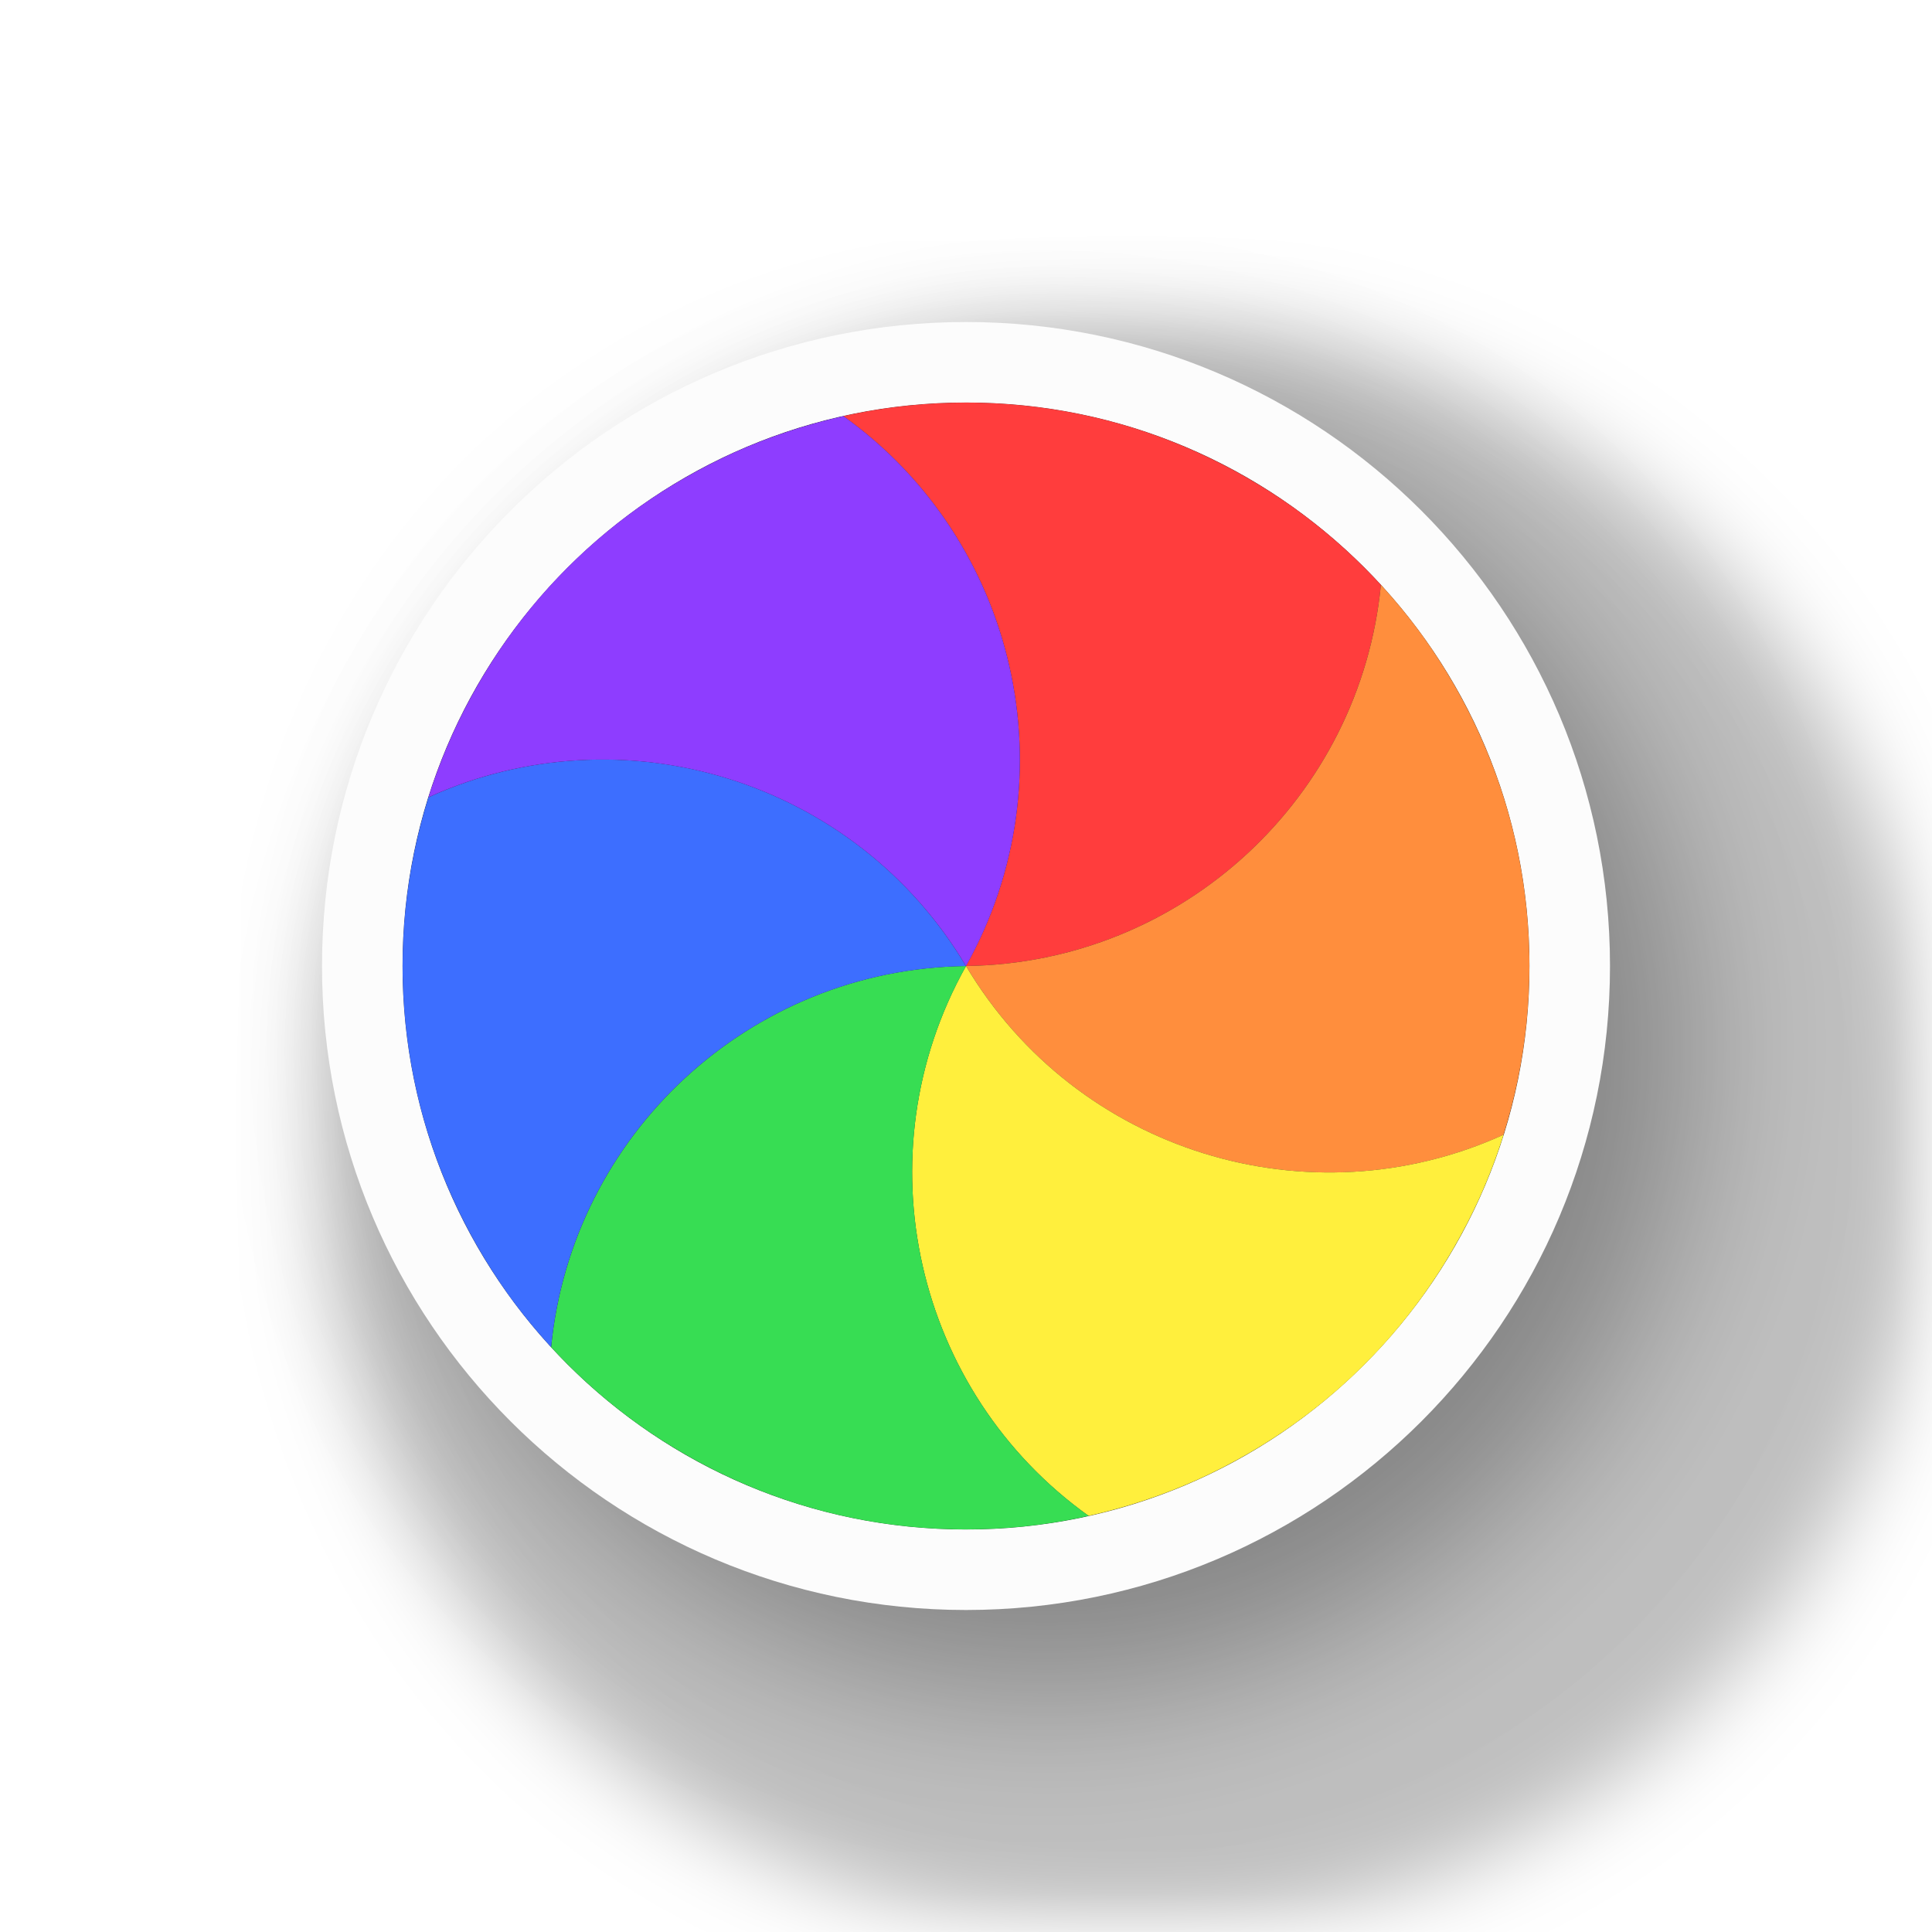
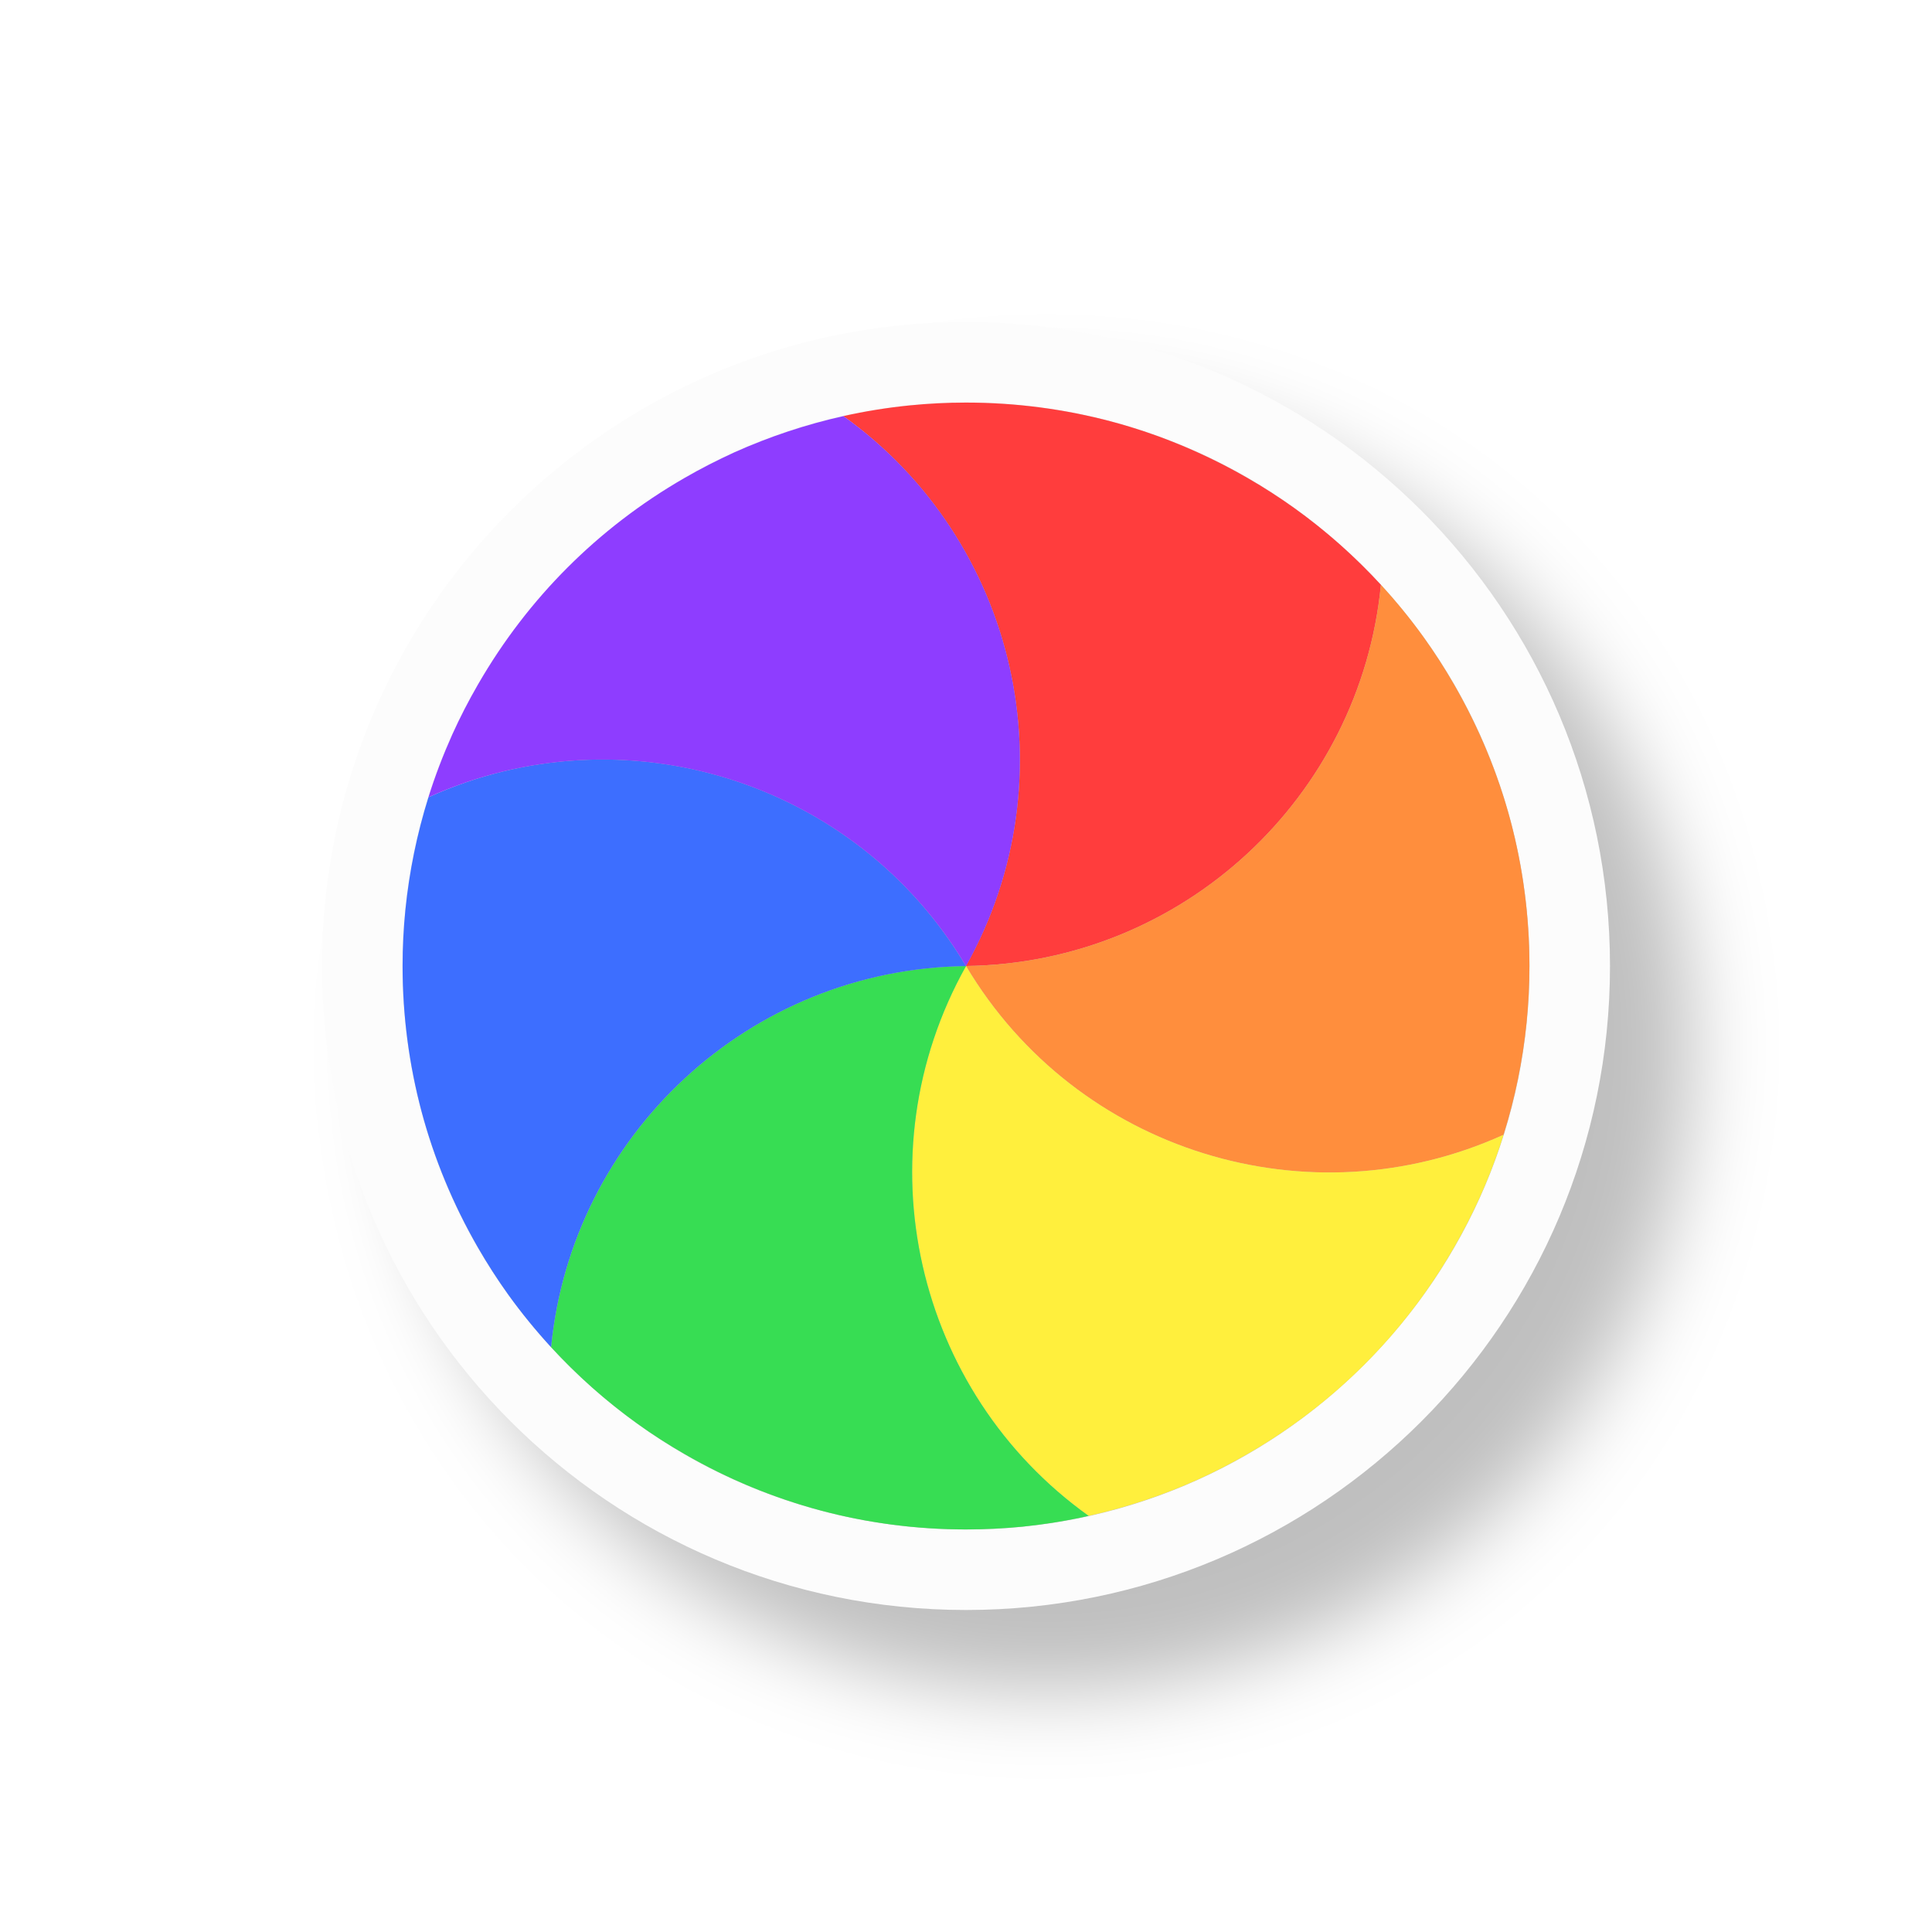
<svg xmlns="http://www.w3.org/2000/svg" width="24" height="24" viewBox="0 0 24 24" fill="none">
  <g filter="url(#filter0_d_103_502)">
-     <g filter="url(#filter1_d_103_502)">
-       <circle cx="12" cy="12" r="7" fill="#1B1B1B" />
-       <circle cx="12" cy="12" r="7.5" stroke="#FCFCFC" stroke-linejoin="round" />
-     </g>
+     <circle cx="12" cy="12" r="7.5" stroke="#FCFCFC" stroke-linejoin="round" />
    <path d="M10.476 5.169C10.748 5.108 11.023 5.064 11.301 5.036C11.531 5.013 11.764 5.001 12 5.001C12.626 5.001 13.234 5.084 13.812 5.238C14.389 5.393 14.957 5.626 15.499 5.939C15.704 6.057 15.9 6.184 16.087 6.318C16.475 6.597 16.832 6.915 17.154 7.265C16.898 9.901 14.694 11.965 11.999 12C13.316 9.65 12.63 6.708 10.476 5.169Z" fill="#FF3D3D" />
    <path d="M17.154 7.265C17.343 7.47 17.519 7.686 17.682 7.912C17.817 8.1 17.943 8.296 18.061 8.5C18.374 9.043 18.607 9.61 18.762 10.188C18.916 10.766 18.999 11.373 18.999 12C18.999 12.236 18.987 12.469 18.964 12.699C18.916 13.174 18.82 13.642 18.677 14.097C16.267 15.192 13.377 14.315 12 12C14.694 11.964 16.898 9.9 17.154 7.265Z" fill="#FF8E3D" />
    <path d="M18.678 14.096C18.595 14.362 18.495 14.623 18.381 14.877C18.286 15.087 18.179 15.295 18.061 15.499C17.748 16.042 17.373 16.527 16.95 16.95C16.527 17.373 16.042 17.748 15.499 18.061C15.295 18.179 15.087 18.286 14.877 18.381C14.442 18.577 13.988 18.727 13.523 18.831C11.369 17.292 10.684 14.35 12 12C13.378 14.315 16.268 15.192 18.678 14.096Z" fill="#FFEF3D" />
    <path d="M13.524 18.831C13.252 18.892 12.977 18.936 12.699 18.965C12.469 18.987 12.236 18.999 12 18.999C11.374 18.999 10.766 18.917 10.188 18.762C9.611 18.607 9.043 18.375 8.501 18.061C8.296 17.943 8.1 17.817 7.913 17.682C7.525 17.403 7.168 17.085 6.846 16.735C7.102 14.1 9.306 12.035 12.001 12C10.684 14.351 11.37 17.292 13.524 18.831Z" fill="#37DD53" />
    <path d="M6.846 16.735C6.658 16.53 6.481 16.314 6.318 16.088C6.183 15.9 6.057 15.704 5.939 15.5C5.626 14.957 5.393 14.39 5.238 13.812C5.084 13.234 5.001 12.627 5.001 12C5.001 11.764 5.013 11.531 5.036 11.301C5.084 10.826 5.18 10.358 5.322 9.904C7.733 8.808 10.623 9.685 12 12.001C9.306 12.036 7.102 14.1 6.846 16.735Z" fill="#3D6EFF" />
    <path d="M5.322 9.904C5.405 9.638 5.505 9.378 5.619 9.123C5.714 8.913 5.821 8.705 5.939 8.501C6.252 7.958 6.627 7.473 7.05 7.05C7.473 6.627 7.958 6.252 8.501 5.939C8.705 5.821 8.913 5.715 9.123 5.619C9.558 5.424 10.012 5.273 10.477 5.169C12.631 6.708 13.316 9.65 12 12.001C10.622 9.685 7.732 8.809 5.322 9.904Z" fill="#8E3DFF" />
  </g>
  <defs>
    <filter id="filter0_d_103_502" x="0" y="0" width="26" height="26" filterUnits="userSpaceOnUse" color-interpolation-filters="sRGB">
      <feFlood flood-opacity="0" result="BackgroundImageFix" />
      <feColorMatrix in="SourceAlpha" type="matrix" values="0 0 0 0 0 0 0 0 0 0 0 0 0 0 0 0 0 0 127 0" result="hardAlpha" />
      <feOffset dx="1" dy="1" />
      <feGaussianBlur stdDeviation="0.5" />
      <feColorMatrix type="matrix" values="0 0 0 0 0 0 0 0 0 0 0 0 0 0 0 0 0 0 0.25 0" />
      <feBlend mode="normal" in2="BackgroundImageFix" result="effect1_dropShadow_103_502" />
      <feBlend mode="normal" in="SourceGraphic" in2="effect1_dropShadow_103_502" result="shape" />
    </filter>
-     <filter id="filter1_d_103_502" x="3" y="3" width="20" height="20" filterUnits="userSpaceOnUse" color-interpolation-filters="sRGB">
-       <feFlood flood-opacity="0" result="BackgroundImageFix" />
-       <feColorMatrix in="SourceAlpha" type="matrix" values="0 0 0 0 0 0 0 0 0 0 0 0 0 0 0 0 0 0 127 0" result="hardAlpha" />
-       <feOffset dx="1" dy="1" />
-       <feGaussianBlur stdDeviation="1" />
-       <feColorMatrix type="matrix" values="0 0 0 0 0 0 0 0 0 0 0 0 0 0 0 0 0 0 0.3 0" />
-       <feBlend mode="normal" in2="BackgroundImageFix" result="effect1_dropShadow_103_502" />
-       <feBlend mode="normal" in="SourceGraphic" in2="effect1_dropShadow_103_502" result="shape" />
-     </filter>
  </defs>
</svg>
